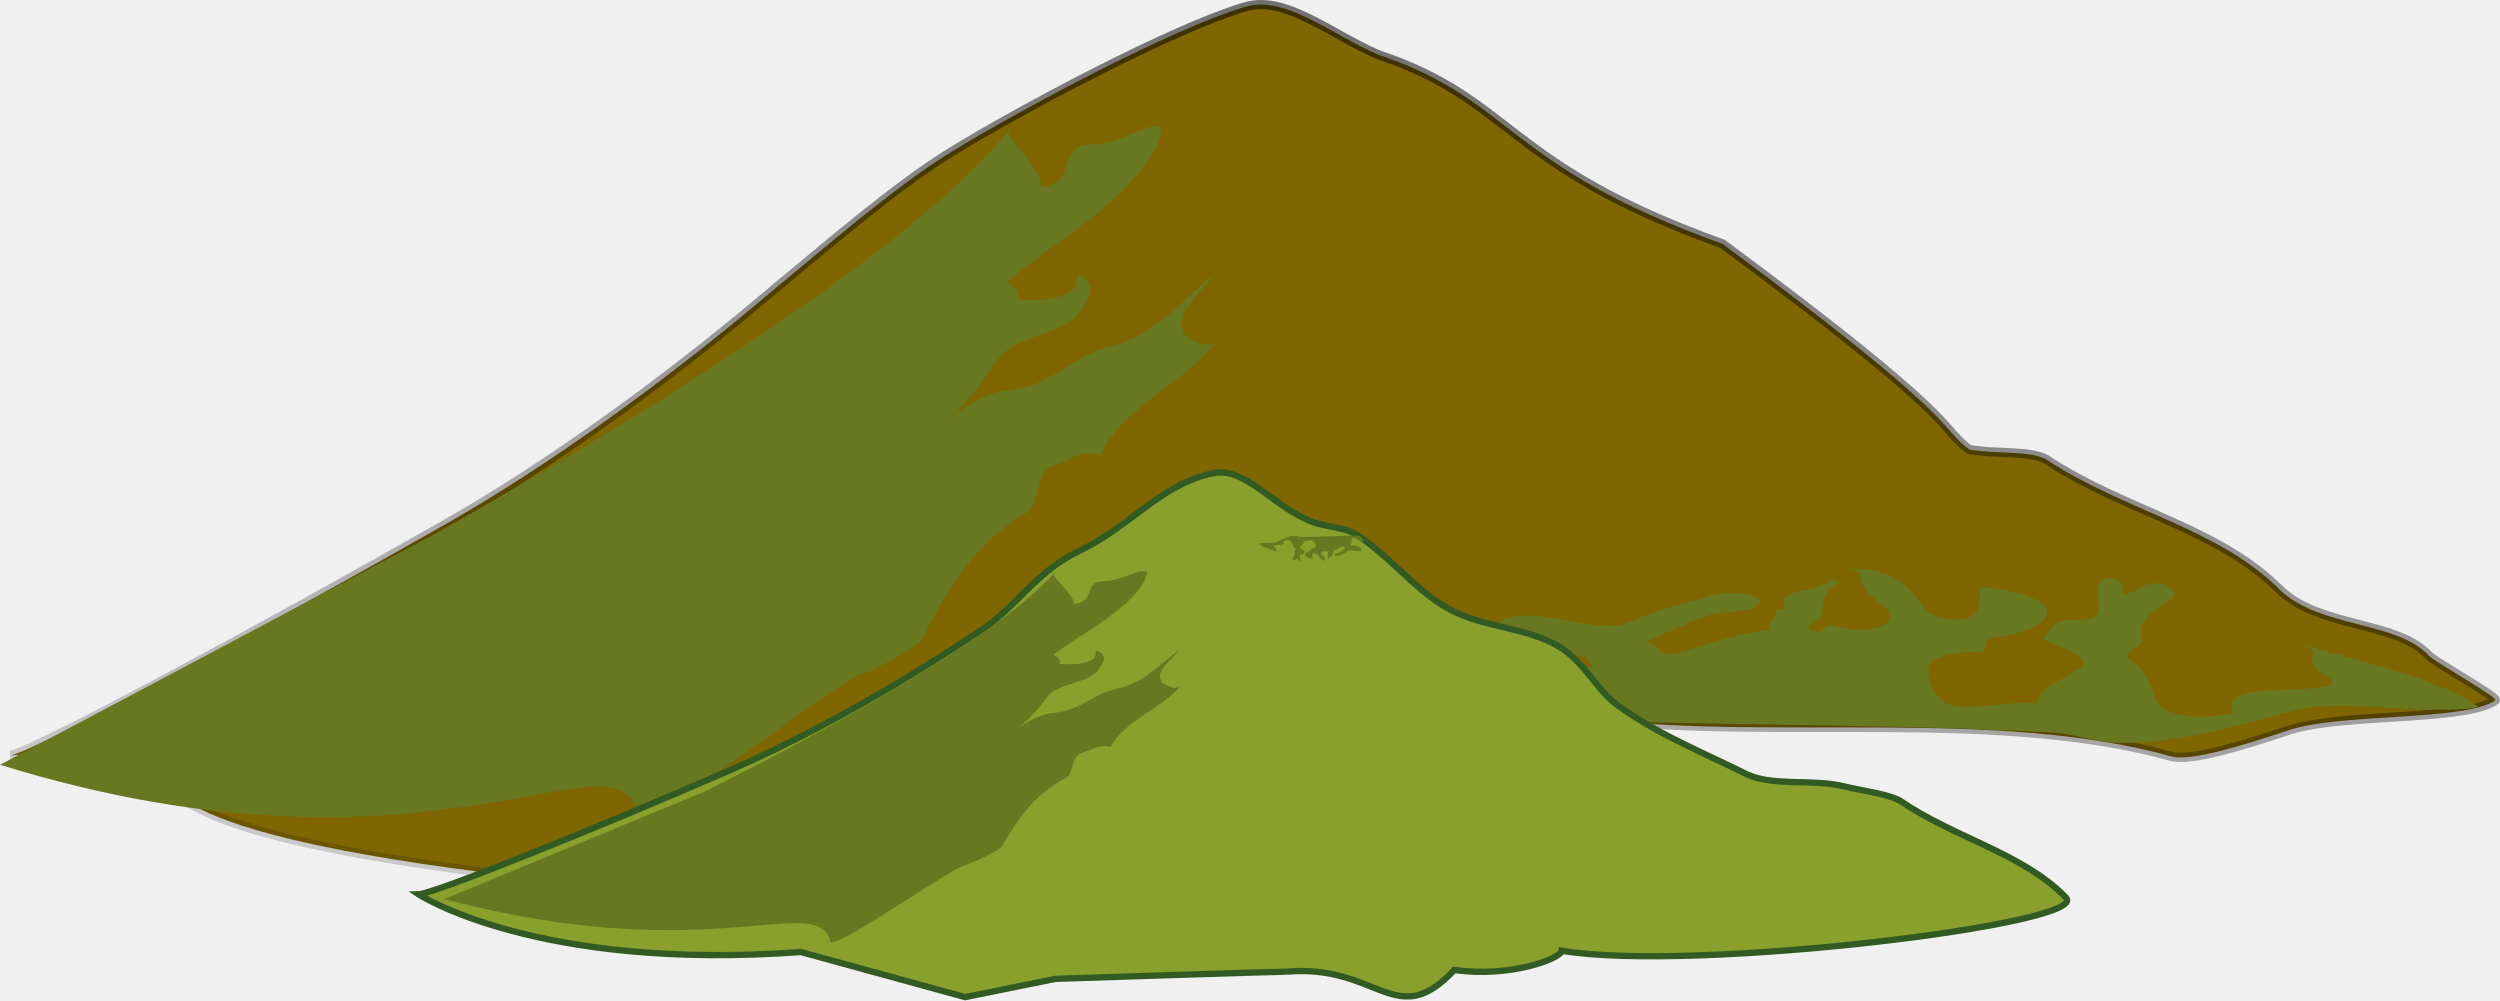
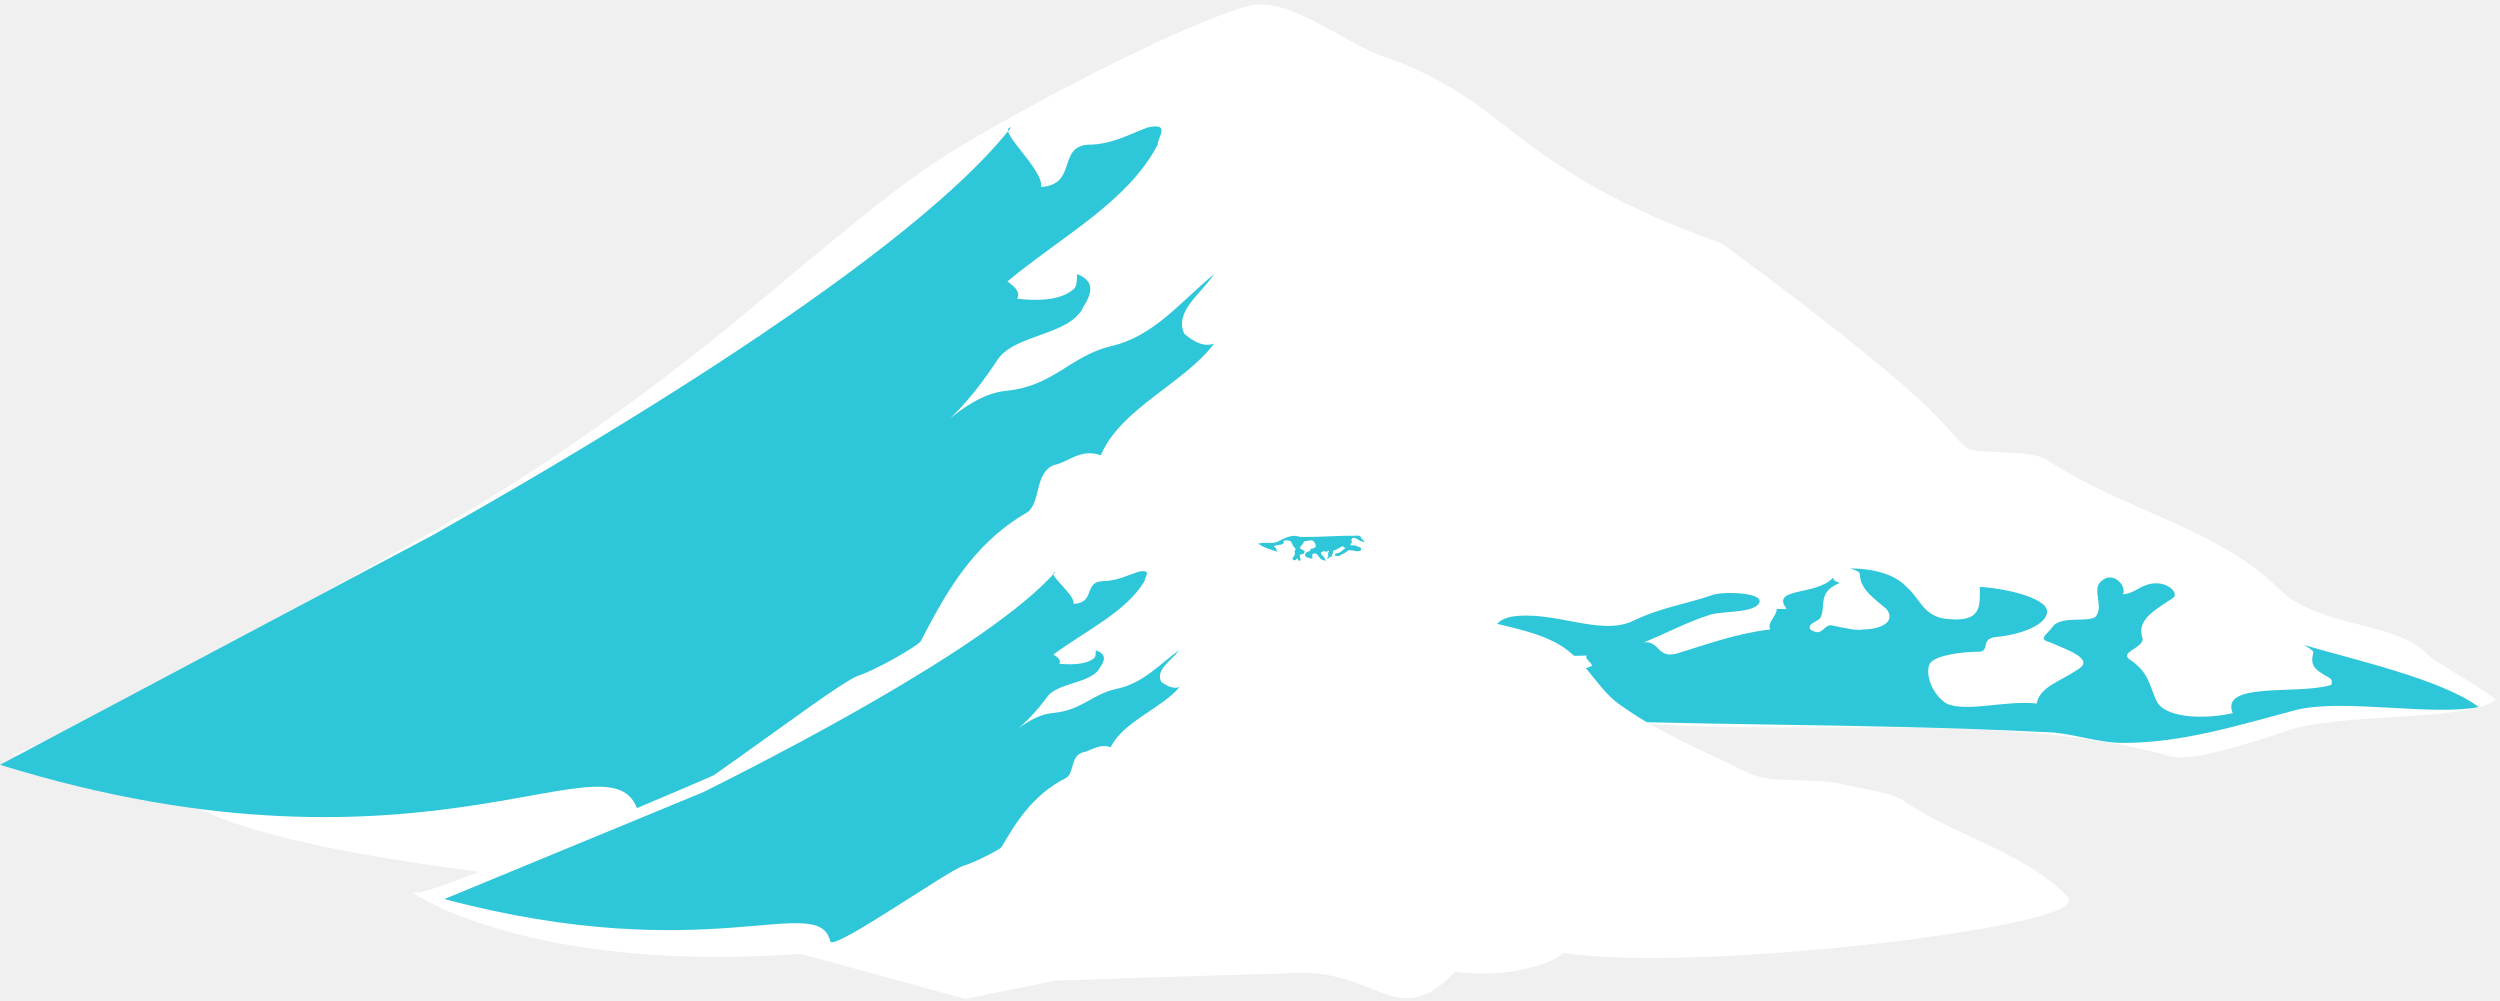
- <svg xmlns="http://www.w3.org/2000/svg" xmlns:xlink="http://www.w3.org/1999/xlink" width="225.778mm" height="90.344mm" viewBox="0 0 800 320.116" id="svg6518" version="1.1">
-   <defs id="defs6520">
-     <linearGradient x1="2111.834" y1="629.85" x2="2027.461" y2="1110.995" id="linearGradient5182" xlink:href="#linearGradient5176" gradientUnits="userSpaceOnUse" gradientTransform="matrix(0.953326,0,0,0.9848236,-1615.48,-509.5351)" />
-     <linearGradient id="linearGradient5176">
-       <stop id="stop5178" style="stop-color:#000000;stop-opacity:1" offset="0" />
-       <stop id="stop5180" style="stop-color:#000000;stop-opacity:0" offset="1" />
+ <svg xmlns="http://www.w3.org/2000/svg" xmlns:xlink="http://www.w3.org/1999/xlink" width="800px" height="320.116px" viewBox="0 0 800 320.116" version="1.1">
+   <defs>
+     <linearGradient gradientUnits="userSpaceOnUse" x1="1679586.9" y1="187940.05" x2="1612483.1" y2="331508.47" id="gradient_1">
+       <stop offset="0%" stop-color="#000000" />
+       <stop offset="100%" stop-color="#000000" stop-opacity="0" />
    </linearGradient>
+     <path d="M3.05176e-05 0L800 0L800 320.116L3.05176e-05 320.116L3.05176e-05 0Z" id="path_1" />
+     <clipPath id="mask_1">
+       <use xlink:href="#path_1" />
+     </clipPath>
  </defs>
-   <g id="layer1" transform="translate(-145.1912,-191.9158)">
-     <g id="g6567" transform="matrix(1.813869,0,0,1.813869,-118.1666,-416.7269)">
-       <path d="m 394.704,500.354 c 13.593,1.219 27.741,0.363 39.851,-3.697 11.059,-4.099 23.171,-6.993 35.28,-6.188 0,-1.622 3.521,-2.88 1.482,-4.1 -4.509,-2.478 -10.071,-2.024 -15.63,-4.515 -9.084,-3.698 -14.582,-10.327 -23.664,-14.893 -0.989,-0.35 -5.005,-2.439 -5.005,-4.515 31.757,3.697 70.62,-2.024 101.389,6.59 3.522,0.817 12.604,-2.024 20.141,-4.515 9.084,-3.282 31.26,-1.639 36.821,-5.389 0.927,-0.35 -9.573,-6.157 -11.611,-7.831 -5.5,-6.183 -19.153,-4.916 -26.196,-11.556 -11.061,-11.148 -27.68,-14.037 -41.396,-23.158 -3.027,-1.622 -9.084,-0.887 -13.593,-1.749 -5.662,-4.29 -0.283,-4.318 -43.504,-36.271 -38.613,-13.843 -36.762,-25.355 -60.712,-33.358 -8.526,-3.697 -16.439,-10.549 -23.482,-8.46 -12.603,3.697 -39.704,18.12 -51.814,25.576 -10.071,6.183 -22.588,17.116 -31.175,24.16 -2.255,1.849 -28.31,24.555 -58.131,41.562 -29.821,17.006 -73.024,40.383 -76.793,40.788 68.439,-5.49 -60.649,20.646 247.744,31.518 z" id="path430" style="fill:#806600;fill-opacity:1;stroke:url(#linearGradient5182);stroke-width:1.619;stroke-linecap:round;stroke-miterlimit:4;stroke-dasharray:none" />
-       <path d="m 221.553,429.951 c 17.044,-9.615 82.266,-46.694 102.022,-71.935 -2.805,0.272 5.85,7.467 5.271,10.528 6.428,-0.429 2.89,-7.037 8.232,-7.466 4.117,0 7.077,-1.719 10.616,-3.062 4.117,-0.86 1.734,1.719 1.734,3.062 -5.273,10.099 -17.044,16.223 -26.504,24.119 1.155,0.859 2.311,1.719 1.734,3.061 3.464,0.377 7.582,0.377 9.965,-1.719 0.579,-0.429 0.579,-1.773 0.579,-2.632 3.539,1.29 2.311,3.922 1.156,5.694 -2.311,5.264 -12.35,4.78 -15.312,9.615 -3.467,5.211 -7.005,9.615 -12.348,13.591 4.115,-3.492 8.809,-7.896 14.154,-8.327 8.232,-0.86 11.194,-6.124 18.272,-7.843 7.653,-1.719 12.348,-7.896 18.271,-12.731 -2.311,3.492 -7.079,6.554 -5.273,10.53 0.579,0.429 2.89,2.632 5.273,1.719 -5.273,7.037 -16.467,11.388 -20.006,19.714 -3.538,-1.29 -5.849,1.289 -8.232,1.719 -3.466,1.288 -2.311,6.553 -4.694,8.325 -9.967,5.694 -14.733,14.934 -18.848,22.777 -0.579,0.859 -8.233,5.26 -11.194,6.126 -5.273,2.2 -37.907,28.147 -38.483,24.654 -3.466,-16.648 -36.269,14.656 -112.745,-8.996" id="path436" style="fill:#677821;stroke:none" />
-       <path d="m 407.437,461.364 c -0.577,-0.647 -1.732,-0.966 -1.732,-1.284 1.155,-2.61 -4.117,-2.939 -4.117,-5.583 8.811,0 15.888,9.467 21.231,3.569 1.157,-1.325 -2.311,-3.249 2.89,-4.893 1.155,-0.282 -1.155,-1.285 -0.579,-1.967 -2.888,0 -5.271,0.321 -7.077,-0.282 -2.311,-0.642 -3.539,-1.284 -6.426,-1.966 -2.889,-0.642 -4.117,-3.572 0,-4.575 7.654,-1.325 15.888,3.572 21.81,0.642 4.694,-2.287 9.388,-2.929 14.082,-4.575 2.311,-0.643 10.039,-0.281 7.654,1.926 -1.732,1.324 -5.85,0.964 -8.233,1.606 -4.115,1.284 -7.654,3.251 -11.771,4.896 2.89,-0.321 2.311,2.93 5.85,1.967 5.273,-1.605 10.616,-3.572 16.465,-4.254 -0.577,-1.284 1.157,-2.288 1.157,-3.613 0.577,0 1.153,0 1.732,0 -2.889,-3.893 5.273,-2.247 8.233,-5.539 0,0.642 0.506,0.642 1.155,0.964 -4.116,1.605 -2.311,4.214 -3.466,6.221 -0.577,0.642 -2.311,0.963 -1.733,1.966 2.311,1.605 2.311,-1.284 4.115,-0.642 1.734,0.321 4.117,0.963 5.273,0.642 2.888,0 5.849,-1.284 4.043,-3.613 -2.311,-1.926 -4.694,-3.572 -4.694,-6.181 0,-0.321 -0.577,-0.642 -1.732,-0.963 4.694,0 8.232,1.324 9.965,3.251 2.311,1.966 2.889,4.897 6.5,5.579 7.005,0.963 6.426,-2.288 6.426,-5.579 5.273,0.32 12.929,2.287 11.773,4.897 -0.506,1.926 -4.694,3.571 -8.811,3.933 -2.888,0.281 -1.155,2.287 -2.888,2.609 -3.466,0 -7.656,0.642 -8.811,1.966 -1.155,1.967 0.577,5.864 2.888,7.179 3.467,1.613 10.545,-0.637 15.888,0 0.507,-2.928 4.118,-3.884 7.077,-5.895 3.467,-1.927 -1.732,-3.573 -4.694,-4.897 -2.311,-0.642 -0.577,-1.285 0.579,-2.93 1.733,-1.926 7.077,-0.321 7.654,-1.926 1.156,-1.966 -1.155,-4.897 1.156,-6.221 1.734,-1.284 4.117,0.963 3.466,2.609 2.311,-0.28 2.89,-1.606 5.273,-1.926 2.888,-0.321 4.694,1.926 3.467,2.609 -3.467,2.288 -6.428,3.893 -5.273,7.184 0,1.646 -4.115,2.288 -2.311,3.612 3.466,2.287 3.466,4.576 4.694,7.186 1.155,2.928 7.656,3.575 13.505,2.291 -2.311,-5.548 11.194,-3.257 17.116,-4.901 0.505,0 0.505,-0.966 0,-1.284 -2.89,-1.605 -3.466,-2.249 -2.89,-4.576 0,-0.281 -1.083,-0.964 -1.732,-1.284 8.812,2.609 24.405,6.072 30.905,10.971 -8.232,1.603 -23.828,-1.494 -32.061,0.468 -9.967,2.61 -20.004,5.857 -30.693,5.857 -4.694,0 -9.388,-1.922 -14.082,-1.922 -33.003,-1.644 -61.313,-0.966 -94.966,-2.61 1.156,0.278 -2.888,-0.319 -3.466,-0.647" id="path3090" style="fill:#677821;stroke:none" />
-       <g id="g6561">
-         <path style="fill:#677821;stroke:none" id="path440" d="m 302.627,492.267 c -0.577,-0.866 -1.732,-1.293 -1.732,-1.719 1.156,-3.493 -4.117,-3.933 -4.117,-7.472 8.811,0 15.888,12.67 21.231,4.777 1.157,-1.774 -2.311,-4.348 2.89,-6.55 1.155,-0.377 -1.155,-1.719 -0.579,-2.632 -2.888,0 -5.271,0.429 -7.077,-0.377 -2.311,-0.859 -3.538,-1.719 -6.426,-2.632 -2.89,-0.859 -4.117,-4.78 0,-6.123 7.654,-1.773 15.888,4.781 21.81,0.859 4.694,-3.061 9.388,-3.92 14.082,-6.123 2.311,-0.86 10.039,-0.376 7.654,2.578 -1.732,1.772 -5.85,1.29 -8.233,2.149 -4.116,1.719 -7.654,4.351 -11.771,6.553 2.89,-0.429 2.311,3.922 5.85,2.632 5.273,-2.148 10.616,-4.78 16.465,-5.693 -0.577,-1.719 1.157,-3.062 1.157,-4.835 0.577,0 1.153,0 1.732,0 -2.89,-5.21 5.273,-3.008 8.233,-7.413 0,0.859 0.506,0.859 1.155,1.29 -4.115,2.148 -2.311,5.64 -3.466,8.327 -0.577,0.859 -2.311,1.288 -1.732,2.632 2.311,2.148 2.311,-1.719 4.115,-0.86 1.734,0.429 4.117,1.289 5.272,0.86 2.888,0 5.849,-1.719 4.043,-4.835 -2.311,-2.578 -4.694,-4.781 -4.694,-8.273 0,-0.429 -0.577,-0.859 -1.732,-1.288 4.694,0 8.233,1.772 9.965,4.351 2.311,2.632 2.889,6.554 6.5,7.467 7.005,1.288 6.426,-3.063 6.426,-7.467 5.272,0.429 12.929,3.061 11.773,6.554 -0.507,2.579 -4.694,4.78 -8.811,5.264 -2.888,0.376 -1.156,3.061 -2.888,3.491 -3.466,0 -7.656,0.86 -8.811,2.632 -1.156,2.632 0.577,7.848 2.888,9.608 3.466,2.159 10.545,-0.853 15.888,0 0.506,-3.919 4.117,-5.198 7.077,-7.89 3.467,-2.578 -1.732,-4.781 -4.694,-6.554 -2.311,-0.86 -0.577,-1.719 0.579,-3.921 1.732,-2.578 7.077,-0.43 7.654,-2.578 1.155,-2.632 -1.155,-6.554 1.155,-8.327 1.734,-1.719 4.117,1.288 3.466,3.491 2.311,-0.375 2.89,-2.149 5.273,-2.578 2.888,-0.429 4.694,2.578 3.467,3.491 -3.467,3.062 -6.428,5.211 -5.273,9.615 0,2.203 -4.115,3.063 -2.311,4.835 3.466,3.061 3.466,6.124 4.694,9.616 1.155,3.919 7.656,4.785 13.505,3.067 -2.311,-7.426 11.194,-4.359 17.116,-6.559 0.505,0 0.505,-1.293 0,-1.719 -2.89,-2.148 -3.467,-3.009 -2.89,-6.124 0,-0.377 -1.083,-1.29 -1.732,-1.719 8.811,3.492 18.849,4.834 25.349,11.39 -8.232,2.145 -18.271,1.293 -26.504,3.919 -9.967,3.492 -20.003,7.838 -30.693,7.838 -4.694,0 -9.388,-2.571 -14.082,-2.571 -33.003,-2.2 -61.313,-1.292 -94.966,-3.493 1.156,0.371 -2.887,-0.426 -3.466,-0.867" />
-         <path style="fill:#89a02c;fill-opacity:1;stroke:#315b22;stroke-width:1.113;stroke-miterlimit:4;stroke-dasharray:none;stroke-opacity:1" id="path1871" d="m 372.071,506.972 c 16.347,-1.416 19.336,10.722 29.697,-0.303 9.869,1.416 18.847,-2.031 18.935,-3.391 23.022,3.865 93.806,-4.732 88.948,-9.403 -7.598,-7.808 -19.605,-10.456 -29.227,-17.056 -2.141,-1.2 -6.544,-1.741 -9.798,-2.51 -5.433,-1.405 -12.543,0.021 -17.203,-2.137 -7.5,-3.734 -15.442,-6.929 -22.149,-11.714 -4.216,-2.697 -5.782,-7.162 -10.413,-10.451 -4.949,-3.276 -11.939,-3.711 -16.974,-5.658 -7.571,-2.638 -11.927,-9.445 -19.04,-14.254 -2.467,-1.758 -6.561,-1.475 -9.403,-3.018 -6.065,-2.81 -10.863,-9.118 -16.092,-8.069 -9.356,1.851 -14.648,9.417 -23.804,13.754 -7.614,3.595 -10.969,9.921 -17.537,14.148 -1.725,1.11 -21.709,14.807 -44.199,24.598 -22.49,9.791 -52.018,21.717 -54.786,21.812 0,0 20.639,13.598 67.46,10.183 l 28.978,7.958 15.934,-3.224 c 0,0 39.908,-1.312 40.674,-1.264 z" />
-         <path style="fill:#677821;stroke:none" id="path3088" d="m 269.355,475.257 c 10.364,-5.193 50.021,-25.217 61.995,-38.771 -1.709,0.154 3.587,3.973 3.242,5.611 3.917,-0.25 1.742,-3.77 4.998,-4.017 2.51,-0.013 4.309,-0.941 6.463,-1.67 2.508,-0.473 1.062,0.913 1.065,1.631 -3.187,5.415 -10.345,8.725 -16.091,12.975 0.706,0.456 1.413,0.912 1.065,1.631 2.113,0.191 4.623,0.178 6.07,-0.95 0.352,-0.231 0.348,-0.949 0.346,-1.409 2.161,0.678 1.42,2.089 0.72,3.04 -1.395,2.821 -7.515,2.594 -9.308,5.187 -2.099,2.796 -4.244,5.161 -7.49,7.303 2.499,-1.879 5.349,-4.248 8.606,-4.495 5.016,-0.485 6.807,-3.308 11.117,-4.249 4.661,-0.943 7.506,-4.26 11.103,-6.863 -1.399,1.873 -4.297,3.525 -3.186,5.645 0.354,0.228 1.769,1.398 3.219,0.902 -3.195,3.778 -10.007,6.139 -12.141,10.6 -2.16,-0.679 -3.562,0.707 -5.014,0.944 -2.11,0.7 -1.391,3.51 -2.838,4.465 -6.06,3.075 -8.94,8.029 -11.427,12.234 -0.351,0.461 -5.005,2.838 -6.808,3.31 -3.208,1.193 -23.031,15.164 -23.392,13.299 -2.159,-8.888 -21.4,4.951 -68.084,-7.453" />
-         <path style="fill:#677821;stroke:none" id="path14697" d="m 385.104,430.14 c 0.076,0.095 0.202,0.135 0.21,0.184 -0.052,0.404 0.497,0.419 0.564,0.821 -0.903,0.058 -1.87,-1.333 -2.267,-0.402 -0.085,0.209 0.32,0.478 -0.172,0.762 -0.111,0.05 0.151,0.188 0.11,0.295 0.296,-0.019 0.532,-0.083 0.733,-0.004 0.253,0.082 0.395,0.172 0.709,0.256 0.313,0.079 0.513,0.515 0.117,0.695 -0.751,0.252 -1.72,-0.438 -2.252,0.046 -0.423,0.378 -0.888,0.507 -1.327,0.787 -0.221,0.113 -1.022,0.109 -0.834,-0.242 0.144,-0.213 0.575,-0.185 0.803,-0.298 0.389,-0.222 0.702,-0.544 1.082,-0.821 -0.288,0.068 -0.312,-0.43 -0.65,-0.26 -0.499,0.278 -0.997,0.612 -1.579,0.754 0.092,0.191 -0.06,0.355 -0.027,0.556 -0.059,0.004 -0.118,0.008 -0.177,0.011 0.395,0.572 -0.483,0.376 -0.703,0.895 -0.016,-0.098 -0.068,-0.094 -0.143,-0.139 0.381,-0.271 0.13,-0.655 0.197,-0.968 0.043,-0.101 0.212,-0.161 0.127,-0.31 -0.278,-0.229 -0.204,0.21 -0.405,0.125 -0.186,-0.037 -0.447,-0.119 -0.557,-0.063 -0.296,0.019 -0.567,0.233 -0.322,0.575 0.286,0.277 0.572,0.512 0.639,0.908 0.01,0.049 0.076,0.094 0.202,0.135 -0.481,0.031 -0.878,-0.147 -1.104,-0.428 -0.287,-0.283 -0.421,-0.725 -0.808,-0.805 -0.743,-0.1 -0.6,0.39 -0.516,0.889 -0.549,-0.014 -1.383,-0.262 -1.332,-0.666 0,-0.296 0.39,-0.573 0.803,-0.655 0.289,-0.062 0.06,-0.355 0.23,-0.415 0.355,-0.023 0.768,-0.148 0.853,-0.357 0.068,-0.306 -0.208,-0.887 -0.479,-1.071 -0.396,-0.222 -1.065,0.166 -1.629,0.104 0.023,0.448 -0.323,0.617 -0.575,0.942 -0.306,0.315 0.269,0.531 0.606,0.713 0.253,0.082 0.092,0.191 0.015,0.449 -0.129,0.304 -0.717,0.095 -0.736,0.343 -0.068,0.306 0.243,0.736 0.04,0.952 -0.145,0.206 -0.447,-0.119 -0.422,-0.373 -0.23,0.058 -0.255,0.263 -0.491,0.327 -0.288,0.068 -0.53,-0.262 -0.422,-0.373 0.297,-0.37 0.56,-0.634 0.357,-1.126 -0.042,-0.25 0.363,-0.375 0.145,-0.564 -0.414,-0.325 -0.472,-0.672 -0.664,-1.06 -0.193,-0.437 -0.876,-0.493 -1.443,-0.259 0.378,0.827 -1.065,0.568 -1.63,0.857 -0.052,0.003 -0.027,0.15 0.033,0.195 0.337,0.225 0.413,0.319 0.413,0.676 0.01,0.043 0.136,0.139 0.21,0.184 -0.97,-0.338 -2.656,-0.762 -3.448,-1.463 0.803,-0.298 2.481,0.07 3.275,-0.282 0.955,-0.462 1.901,-1.021 2.997,-1.091 0.481,-0.031 1.011,0.23 1.492,0.199 3.425,0.033 6.309,-0.256 9.801,-0.228 -0.126,-0.035 0.304,0.029 0.372,0.075" />
+   <g id="logo">
+     <path d="M3.05176e-05 0L800 0L800 320.116L3.05176e-05 320.116L3.05176e-05 0Z" id="Background" fill="#000000" fill-opacity="0" fill-rule="evenodd" stroke="none" />
+     <g id="layer1" transform="translate(0 1.472696)">
+       <g id="g6567">
+         <path d="M452.583 297.461C477.239 299.672 502.902 298.119 524.867 290.754C544.928 283.318 566.896 278.07 588.86 279.529C588.86 276.587 595.247 274.304 591.549 272.093C583.369 267.598 573.282 268.422 563.197 263.904C546.72 257.197 536.748 245.173 520.274 236.89C518.481 236.254 511.197 232.465 511.197 228.7C568.8 235.407 639.292 225.029 695.103 240.655C701.491 242.136 717.965 236.984 731.636 232.465C748.113 226.512 788.337 229.492 798.424 222.691C800.105 222.056 781.06 211.522 777.362 208.486C767.386 197.271 742.622 199.57 729.846 187.526C709.783 167.305 679.638 162.065 654.758 145.52C649.268 142.578 638.282 143.911 630.103 142.348C619.833 134.566 629.589 134.516 551.192 76.557C481.152 51.447 484.51 30.566 441.069 16.05C425.604 9.343 411.251 -3.085 398.475 0.704C375.615 7.411 326.457 33.571 304.492 47.095C286.224 58.31 263.52 78.141 247.943 90.918C243.853 94.273 196.593 135.458 142.501 166.306C88.409 197.153 10.045 239.555 3.208 240.29C127.346 230.332 -106.802 277.739 452.583 297.461L452.583 297.461Z" id="path430" fill="#FFFFFF" stroke="url(#gradient_1)" stroke-width="1.619" stroke-linecap="round" />
+         <path d="M138.511 169.759C169.426 152.319 287.73 85.062 323.564 39.277C318.477 39.771 334.175 52.822 333.125 58.374C344.784 57.596 338.366 45.611 348.057 44.832C355.526 44.832 360.894 41.715 367.312 39.277C374.781 37.718 370.458 42.395 370.458 44.832C360.894 63.151 339.543 74.258 322.383 88.581C324.479 90.139 326.575 91.699 325.529 94.133C331.813 94.817 339.281 94.817 343.604 91.015C344.653 90.237 344.653 87.8 344.653 86.241C351.072 88.581 348.845 93.355 346.75 96.57C342.557 106.119 324.348 105.241 318.976 114.01C312.688 123.462 306.27 131.451 296.579 138.662C304.044 132.329 312.558 124.34 322.252 123.559C337.185 122 342.557 112.451 355.395 109.334C369.277 106.216 377.792 95.011 388.536 86.241C384.345 92.574 375.696 98.129 378.972 105.341C380.022 106.119 384.214 110.114 388.536 108.458C378.972 121.222 358.667 129.114 352.249 144.217C345.831 141.878 341.639 146.554 337.316 147.335C331.029 149.672 333.124 159.221 328.802 162.436C310.723 172.765 302.078 189.525 294.614 203.75C293.564 205.309 279.681 213.291 274.308 214.862C264.744 218.853 205.55 265.918 204.504 259.582C198.217 229.385 138.717 286.166 0 243.265" id="path436" fill="#2EC6D9" stroke="none" />
+         <path d="M475.68 226.739C474.633 225.564 472.538 224.986 472.538 224.409C474.633 219.675 465.07 219.078 465.07 214.282C481.052 214.282 493.889 231.454 503.58 220.755C505.68 218.352 499.388 214.863 508.822 211.879C510.917 211.368 506.726 209.549 507.772 208.312C502.534 208.312 498.211 208.893 494.936 207.801C490.743 206.636 488.517 205.472 483.279 204.234C478.038 203.069 475.811 197.756 483.279 195.936C497.162 193.532 512.098 202.415 522.839 197.1C531.353 192.951 539.868 191.787 548.382 188.802C552.574 187.636 566.591 188.292 562.265 192.295C559.123 194.698 551.655 194.044 547.332 195.208C539.868 197.538 533.449 201.105 525.981 204.089C531.223 203.507 530.173 209.404 536.591 207.656C546.155 204.745 555.847 201.177 566.457 199.94C565.411 197.611 568.556 195.79 568.556 193.387C569.602 193.387 570.649 193.387 571.698 193.387C566.457 186.326 581.262 189.311 586.631 183.34C586.631 184.505 587.55 184.505 588.727 185.088C581.262 187.999 584.535 192.731 582.44 196.373C581.393 197.538 578.248 198.119 579.297 199.94C583.489 202.851 583.489 197.611 586.762 198.775C589.907 199.357 594.23 200.521 596.326 199.94C601.564 199.94 606.936 197.611 603.66 193.387C599.468 189.893 595.145 186.907 595.145 182.175C595.145 181.593 594.099 181.011 592.003 180.429C600.518 180.429 606.936 182.831 610.078 186.326C614.27 189.893 615.32 195.208 621.869 196.445C634.575 198.192 633.525 192.295 633.525 186.326C643.09 186.907 656.976 190.474 654.88 195.208C653.961 198.702 646.366 201.686 638.897 202.342C633.659 202.851 636.802 206.491 633.659 207.075C627.372 207.075 619.773 208.239 617.677 210.641C615.582 214.209 618.723 221.278 622.915 223.664C629.203 226.589 642.043 222.508 651.734 223.664C652.654 218.352 659.203 216.618 664.571 212.971C670.859 209.477 661.43 206.491 656.057 204.089C651.865 202.924 655.011 201.759 657.106 198.775C660.249 195.281 669.943 198.192 670.99 195.281C673.086 191.714 668.894 186.398 673.086 183.996C676.231 181.667 680.554 185.743 679.373 188.728C683.565 188.219 684.615 185.815 688.937 185.234C694.175 184.652 697.451 188.728 695.225 189.966C688.937 194.116 683.565 197.028 685.661 202.997C685.661 205.982 678.197 207.147 681.469 209.549C687.757 213.698 687.757 217.849 689.984 222.583C692.079 227.894 703.87 229.068 714.48 226.739C710.289 216.675 734.786 220.831 745.527 217.849C746.442 217.849 746.442 216.096 745.527 215.519C740.285 212.608 739.239 211.441 740.285 207.22C740.285 206.709 738.32 205.472 737.142 204.89C753.125 209.622 781.41 215.903 793.2 224.79C778.268 227.697 749.98 222.079 735.047 225.639C716.968 230.373 698.763 236.262 679.373 236.262C670.859 236.262 662.344 232.777 653.831 232.777C593.968 229.795 542.617 231.025 481.574 228.043C483.671 228.547 476.337 227.465 475.288 226.869" id="path3090" fill="#2EC6D9" stroke="none" />
+         <g id="g6561" transform="translate(133.9262 149.6973)">
+           <path d="M151.642 133.095C150.596 131.525 148.5 130.75 148.5 129.978C150.596 123.642 141.032 122.844 141.032 116.423C157.014 116.423 169.851 139.406 179.543 125.089C181.642 121.871 175.35 117.201 184.784 113.208C186.88 112.525 182.688 110.09 183.734 108.434C178.496 108.434 174.174 109.212 170.897 107.75C166.706 106.192 164.479 104.632 159.241 102.976C153.999 101.417 151.773 94.306 159.241 91.869C173.124 88.654 188.06 100.542 198.801 93.428C207.316 87.876 215.829 86.317 224.344 82.321C228.536 80.762 242.554 81.639 238.228 86.998C235.085 90.213 227.617 89.338 223.295 90.896C215.829 94.014 209.412 98.788 201.943 102.782C207.185 102.003 206.135 109.895 212.554 107.556C222.118 103.659 231.809 98.885 242.419 97.23C241.373 94.111 244.519 91.674 244.519 88.459C245.564 88.459 246.611 88.459 247.66 88.459C242.419 79.008 257.224 83.004 262.593 75.013C262.593 76.571 263.512 76.571 264.689 77.352C257.224 81.248 260.497 87.581 258.401 92.456C257.355 94.014 254.21 94.792 255.259 97.229C259.451 101.126 259.451 94.111 262.724 95.67C265.87 96.449 270.192 98.007 272.288 97.229C277.526 97.229 282.898 94.111 279.622 88.459C275.43 83.782 271.107 79.786 271.107 73.453C271.107 72.675 270.061 71.894 267.965 71.116C276.479 71.116 282.898 74.331 286.04 79.008C290.232 83.782 291.281 90.896 297.831 92.552C310.537 94.889 309.487 86.998 309.487 79.008C319.051 79.786 332.938 84.561 330.842 90.896C329.923 95.573 322.328 99.566 314.86 100.444C309.622 101.126 312.764 105.997 309.622 106.778C303.334 106.778 295.735 108.337 293.639 111.552C291.543 116.326 294.686 125.787 298.877 128.98C305.165 132.896 318.005 127.434 327.696 128.98C328.615 121.871 335.165 119.551 340.533 114.67C346.821 109.993 337.392 105.997 332.019 102.782C327.827 101.223 330.973 99.664 333.069 95.67C336.211 90.994 345.905 94.889 346.952 90.994C349.048 86.219 344.856 79.105 349.048 75.89C352.193 72.772 356.516 78.227 355.335 82.223C359.527 81.542 360.577 78.325 364.899 77.546C370.137 76.768 373.413 82.223 371.187 83.88C364.899 89.434 359.527 93.331 361.623 101.32C361.623 105.316 354.159 106.875 357.432 110.09C363.719 115.643 363.719 121.198 365.946 127.533C368.042 134.642 379.832 136.213 390.443 133.095C386.25 119.626 410.748 125.188 421.489 121.198C422.404 121.198 422.404 118.853 421.489 118.08C416.246 114.183 415.201 112.622 416.246 106.972C416.246 106.289 414.282 104.632 413.104 103.854C429.087 110.188 447.293 112.622 459.083 124.515C444.151 128.406 425.942 126.86 411.009 131.624C392.931 137.959 374.725 145.841 355.335 145.841C346.822 145.841 338.306 141.177 329.793 141.177C269.93 137.186 218.58 138.833 157.537 134.841C159.633 135.515 152.3 134.068 151.25 133.27" id="path440" fill="#2EC6D9" stroke="none" />
+           <path d="M277.605 159.767C307.256 157.199 312.678 179.215 331.471 159.218C349.372 161.786 365.657 155.534 365.817 153.067C407.575 160.077 535.97 144.483 527.158 136.01C513.376 121.848 491.597 117.045 474.143 105.073C470.26 102.896 462.274 101.914 456.37 100.519C446.516 97.971 433.619 100.557 425.167 96.643C411.564 89.87 397.157 84.075 384.992 75.395C377.344 70.503 374.504 62.404 366.104 56.438C357.127 50.497 344.449 49.708 335.316 46.176C321.582 41.391 313.681 29.044 300.779 20.321C296.305 17.132 288.879 17.646 283.722 14.848C272.722 9.751 264.019 -1.692 254.533 0.211C237.562 3.568 227.964 17.293 211.356 25.16C197.546 31.68 191.459 43.155 179.546 50.822C176.417 52.835 140.168 77.68 99.374 95.439C58.58 113.199 5.021 134.831 0 135.003C0 135.003 37.436 159.668 122.363 153.473L174.926 167.909L203.827 162.06C203.827 162.06 276.214 159.681 277.605 159.767L277.605 159.767Z" id="path1871" fill="#FFFFFF" stroke="#FFFFFF" stroke-width="1.113" />
+           <path d="M91.29 102.241C110.089 92.822 182.022 56.501 203.741 31.916C200.642 32.196 210.247 39.122 209.621 42.094C216.727 41.641 212.781 35.255 218.687 34.808C223.239 34.785 226.504 33.102 230.411 31.779C234.959 30.922 232.336 33.435 232.343 34.738C226.562 44.56 213.578 50.564 203.157 58.273C204.438 59.1 205.721 59.927 205.089 61.232C208.922 61.577 213.474 61.554 216.099 59.508C216.736 59.089 216.73 57.787 216.726 56.953C220.645 58.184 219.3 60.742 218.032 62.468C215.502 67.585 204.4 67.173 201.149 71.877C197.342 76.949 193.451 81.239 187.562 85.124C192.096 81.716 197.264 77.419 203.172 76.971C212.271 76.091 215.519 70.97 223.336 69.264C231.791 67.554 236.951 61.538 243.476 56.816C240.938 60.214 235.682 63.211 237.698 67.055C238.341 67.468 240.907 69.59 243.537 68.692C237.742 75.544 225.386 79.826 221.514 87.92C217.595 86.689 215.053 89.202 212.42 89.632C208.593 90.902 209.897 95.999 207.271 97.731C196.279 103.309 191.055 112.295 186.543 119.921C185.907 120.758 177.466 125.069 174.195 125.925C168.376 128.088 132.421 153.431 131.765 150.048C127.85 133.927 92.948 159.028 8.269 136.529" id="path3088" fill="#2EC6D9" stroke="none" />
+           <path d="M301.245 20.404C301.382 20.576 301.611 20.649 301.626 20.737C301.532 21.47 302.528 21.498 302.65 22.226C301.011 22.331 299.258 19.808 298.537 21.496C298.383 21.875 299.117 22.363 298.226 22.879C298.024 22.97 298.5 23.219 298.425 23.413C298.962 23.379 299.39 23.262 299.754 23.406C300.213 23.555 300.471 23.718 301.039 23.871C301.606 24.014 301.97 24.806 301.251 25.132C299.889 25.588 298.132 24.337 297.166 25.215C296.399 25.901 295.556 26.134 294.759 26.643C294.359 26.848 292.906 26.84 293.247 26.204C293.508 25.818 294.29 25.868 294.703 25.663C295.409 25.26 295.976 24.676 296.666 24.174C296.143 24.297 296.1 23.395 295.487 23.702C294.581 24.207 293.678 24.812 292.622 25.07C292.789 25.417 292.514 25.714 292.573 26.079C292.466 26.087 292.359 26.094 292.251 26.1C292.969 27.138 291.375 26.782 290.977 27.724C290.948 27.547 290.853 27.553 290.717 27.472C291.408 26.981 290.952 26.284 291.074 25.717C291.152 25.533 291.459 25.424 291.305 25.155C290.802 24.74 290.935 25.536 290.57 25.381C290.233 25.313 289.76 25.165 289.56 25.267C289.023 25.301 288.532 25.69 288.975 26.31C289.494 26.813 290.013 27.238 290.134 27.957C290.152 28.045 290.272 28.127 290.5 28.201C289.628 28.257 288.909 27.935 288.497 27.424C287.977 26.91 287.734 26.11 287.031 25.965C285.684 25.783 285.942 26.672 286.094 27.578C285.099 27.553 283.584 27.103 283.678 26.37C283.678 25.833 284.386 25.33 285.135 25.181C285.659 25.07 285.244 24.538 285.551 24.428C286.196 24.387 286.945 24.16 287.098 23.782C287.222 23.226 286.72 22.173 286.23 21.838C285.511 21.435 284.298 22.14 283.276 22.028C283.317 22.84 282.69 23.147 282.232 23.736C281.677 24.308 282.719 24.699 283.331 25.029C283.791 25.178 283.498 25.376 283.359 25.843C283.126 26.394 282.058 26.016 282.025 26.465C281.901 27.02 282.466 27.8 282.097 28.192C281.834 28.567 281.287 27.976 281.332 27.515C280.915 27.62 280.869 27.992 280.441 28.109C279.919 28.231 279.479 27.634 279.676 27.431C280.214 26.76 280.691 26.282 280.324 25.389C280.248 24.936 280.983 24.71 280.586 24.367C279.836 23.778 279.73 23.148 279.381 22.443C279.031 21.65 277.793 21.55 276.764 21.973C277.451 23.474 274.834 23.004 273.809 23.527C273.714 23.533 273.76 23.799 273.868 23.881C274.48 24.289 274.617 24.459 274.617 25.107C274.635 25.184 274.863 25.36 274.999 25.44C273.24 24.827 270.18 24.059 268.745 22.787C270.202 22.247 273.245 22.914 274.685 22.275C276.417 21.438 278.133 20.424 280.121 20.296C280.994 20.24 281.955 20.713 282.828 20.657C289.04 20.717 294.273 20.193 300.606 20.244C300.378 20.181 301.157 20.297 301.28 20.381" id="path14697" fill="#2EC6D9" stroke="none" />
+         </g>
      </g>
    </g>
  </g>
</svg>
